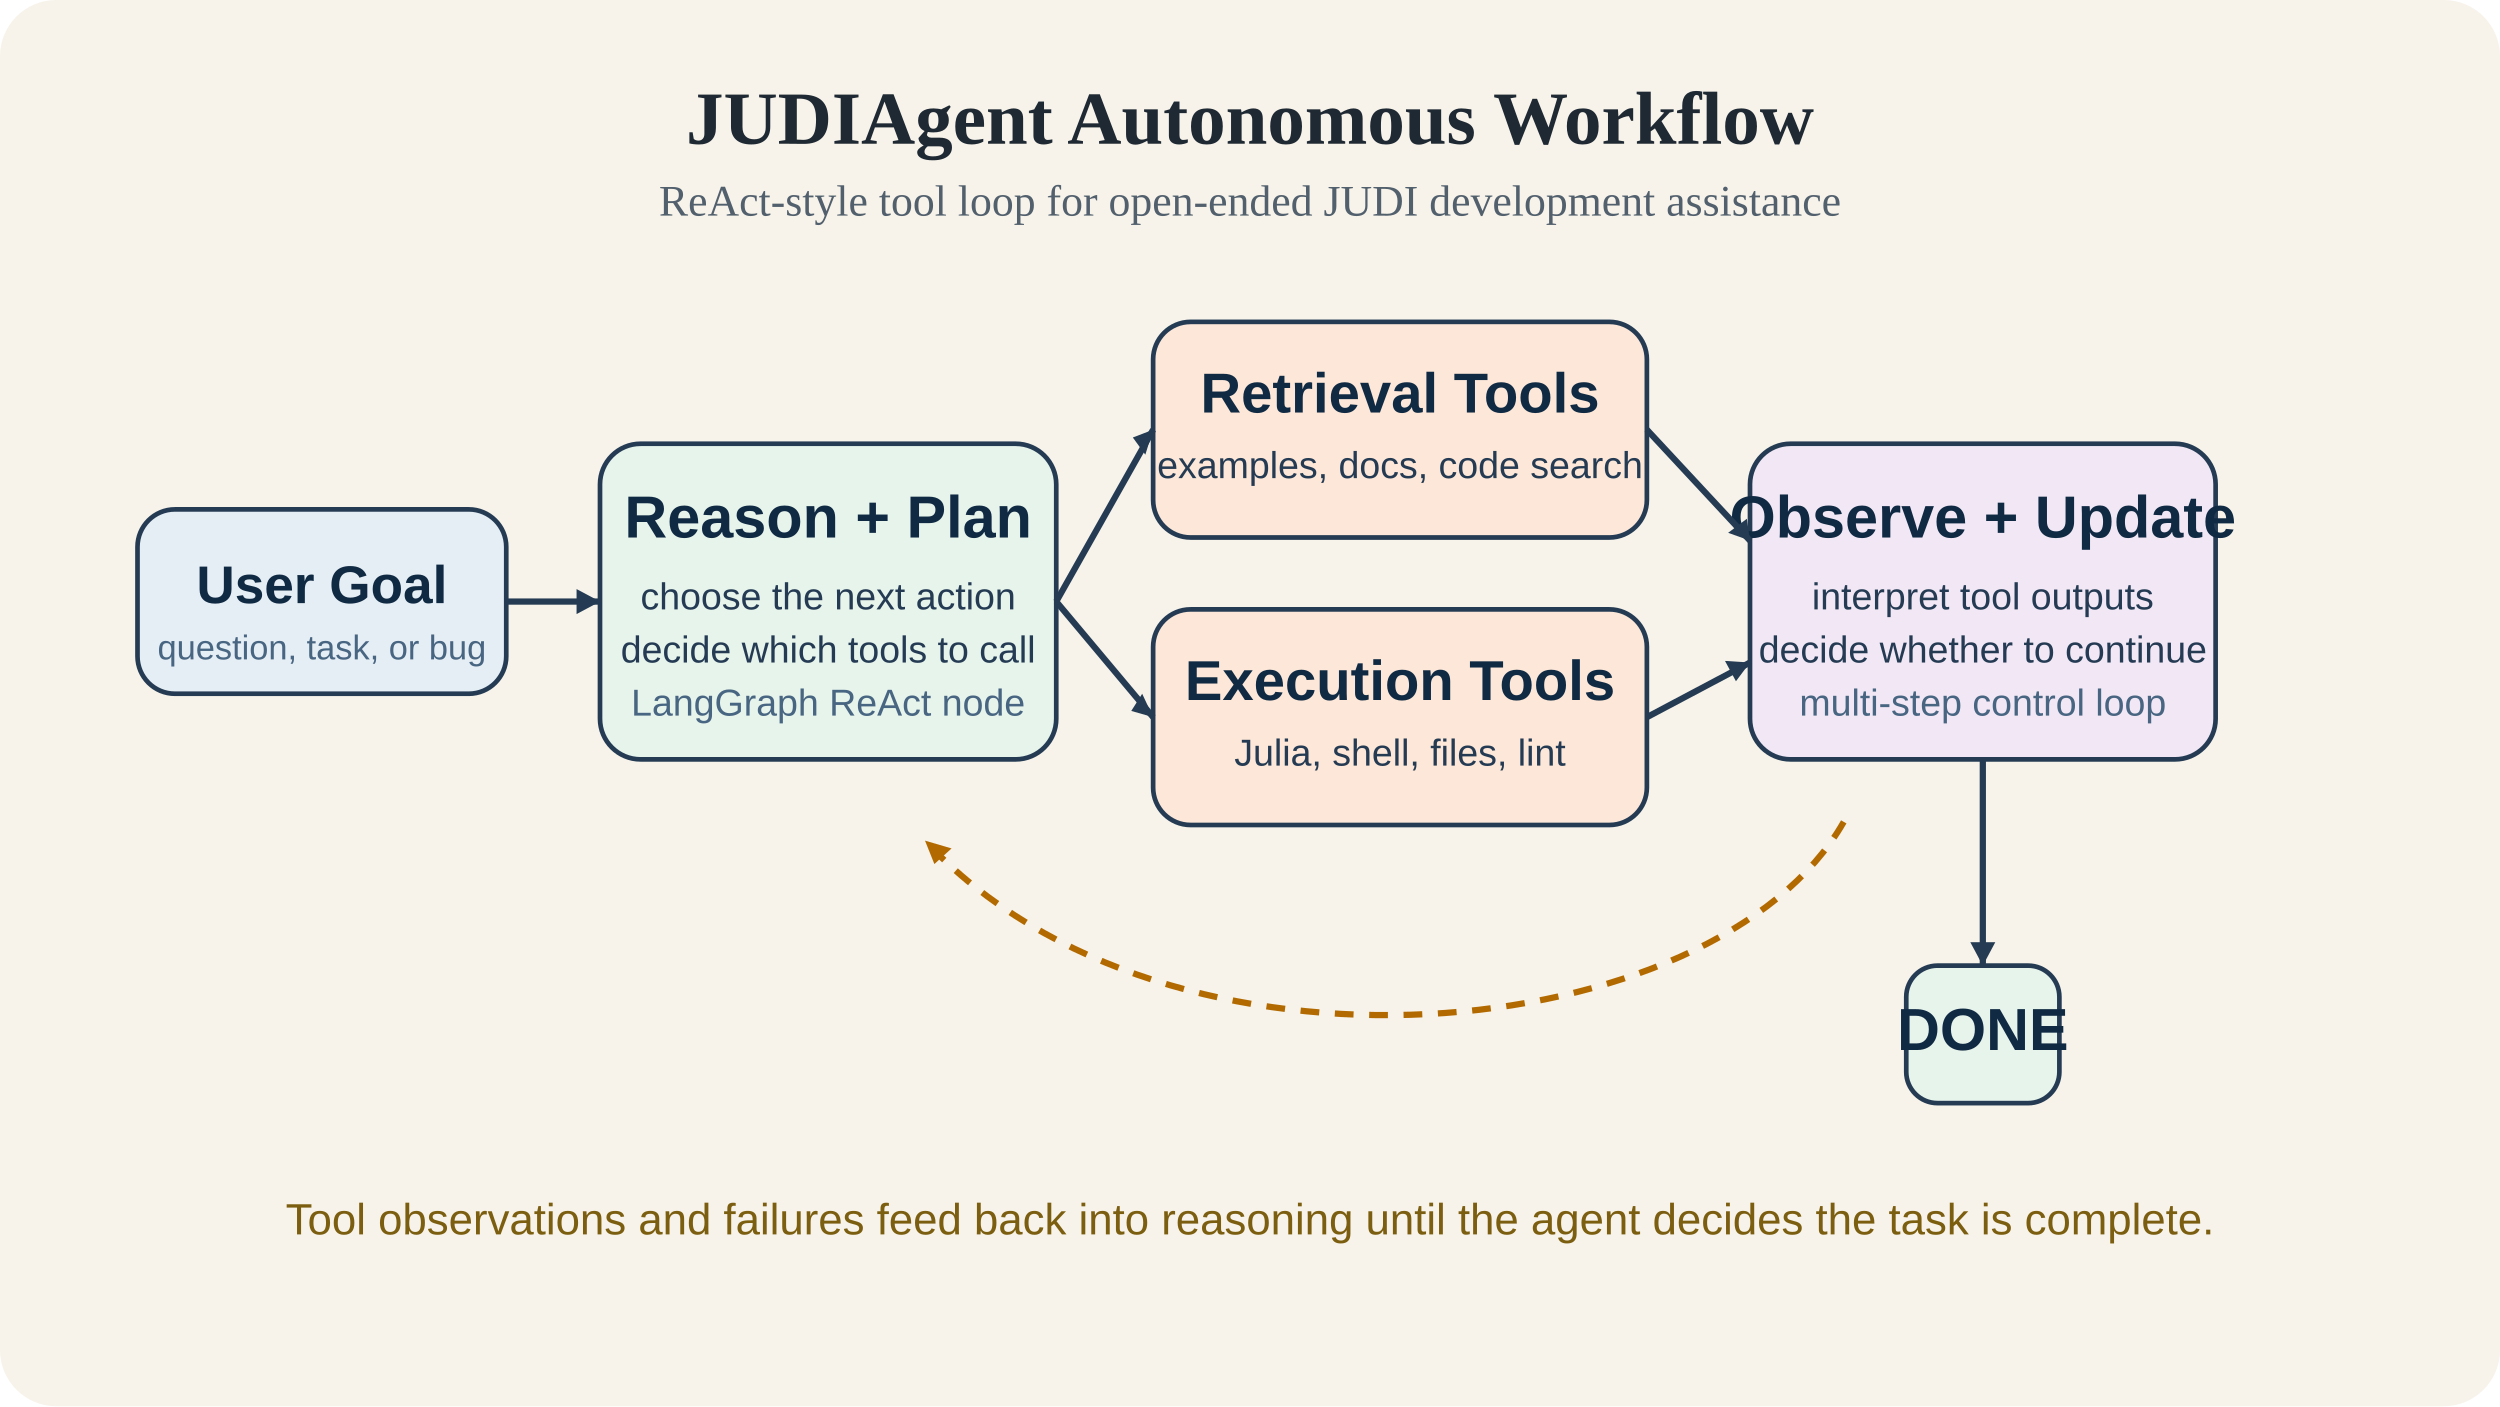
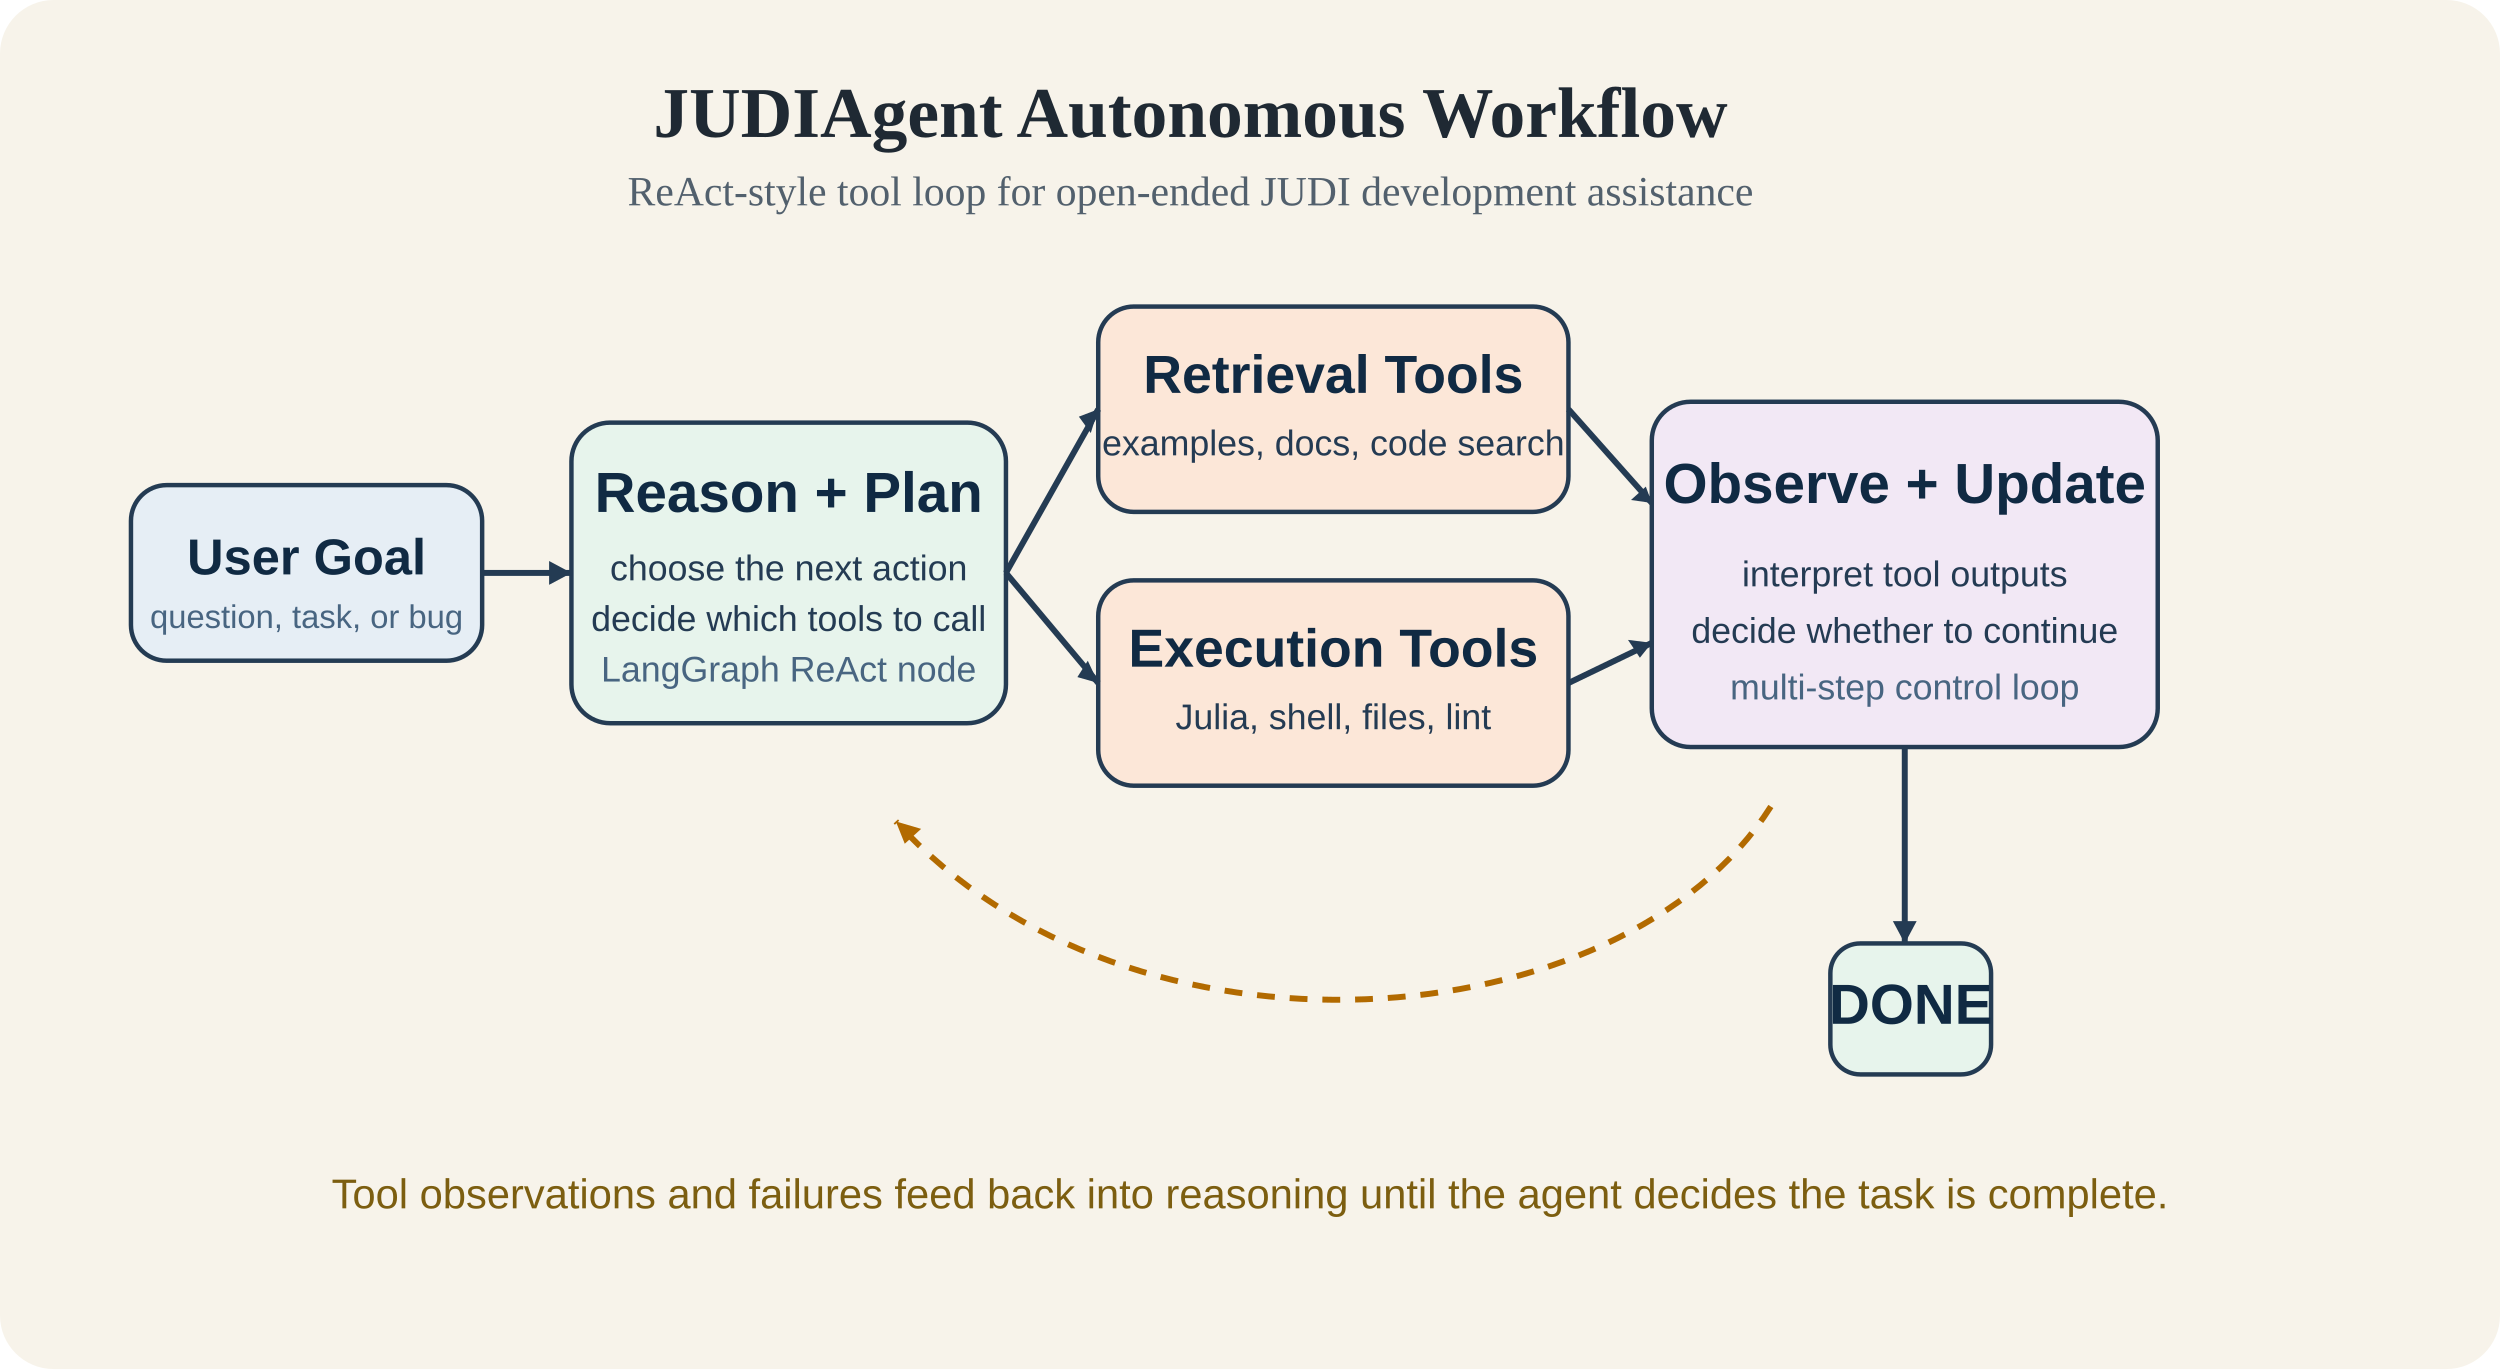
- <svg xmlns="http://www.w3.org/2000/svg" width="1600" height="900" viewBox="0 0 1600 900" fill="none">
-   <rect width="1600" height="900" rx="36" fill="#F7F3EA" />
+ <svg xmlns="http://www.w3.org/2000/svg" width="1680" height="920" viewBox="0 0 1680 920" fill="none">
+   <rect width="1680" height="920" rx="36" fill="#F7F3EA" />
  <text x="800" y="92" text-anchor="middle" font-family="Georgia, 'Times New Roman', serif" font-size="48" font-weight="700" fill="#1F2933">JUDIAgent Autonomous Workflow</text>
  <text x="800" y="138" text-anchor="middle" font-family="Georgia, 'Times New Roman', serif" font-size="28" fill="#52606D">ReAct-style tool loop for open-ended JUDI development assistance</text>
  <rect x="88" y="326" width="236" height="118" rx="24" fill="#E6EEF5" stroke="#243B53" stroke-width="3" />
  <text x="206" y="386" text-anchor="middle" font-family="Arial, sans-serif" font-size="34" font-weight="700" fill="#102A43">User Goal</text>
  <text x="206" y="422" text-anchor="middle" font-family="Arial, sans-serif" font-size="22" fill="#486581">question, task, or bug</text>
  <rect x="384" y="284" width="292" height="202" rx="26" fill="#E7F4EC" stroke="#243B53" stroke-width="3" />
  <text x="530" y="344" text-anchor="middle" font-family="Arial, sans-serif" font-size="38" font-weight="700" fill="#102A43">Reason + Plan</text>
  <text x="530" y="390" text-anchor="middle" font-family="Arial, sans-serif" font-size="24" fill="#243B53">choose the next action</text>
  <text x="530" y="424" text-anchor="middle" font-family="Arial, sans-serif" font-size="24" fill="#243B53">decide which tools to call</text>
  <text x="530" y="458" text-anchor="middle" font-family="Arial, sans-serif" font-size="24" fill="#486581">LangGraph ReAct node</text>
  <rect x="738" y="206" width="316" height="138" rx="24" fill="#FCE7D8" stroke="#243B53" stroke-width="3" />
  <text x="896" y="264" text-anchor="middle" font-family="Arial, sans-serif" font-size="36" font-weight="700" fill="#102A43">Retrieval Tools</text>
  <text x="896" y="306" text-anchor="middle" font-family="Arial, sans-serif" font-size="24" fill="#243B53">examples, docs, code search</text>
  <rect x="738" y="390" width="316" height="138" rx="24" fill="#FCE7D8" stroke="#243B53" stroke-width="3" />
  <text x="896" y="448" text-anchor="middle" font-family="Arial, sans-serif" font-size="36" font-weight="700" fill="#102A43">Execution Tools</text>
  <text x="896" y="490" text-anchor="middle" font-family="Arial, sans-serif" font-size="24" fill="#243B53">Julia, shell, files, lint</text>
-   <rect x="1120" y="284" width="298" height="202" rx="26" fill="#F2E8F5" stroke="#243B53" stroke-width="3" />
-   <text x="1269" y="344" text-anchor="middle" font-family="Arial, sans-serif" font-size="38" font-weight="700" fill="#102A43">Observe + Update</text>
-   <text x="1269" y="390" text-anchor="middle" font-family="Arial, sans-serif" font-size="24" fill="#243B53">interpret tool outputs</text>
-   <text x="1269" y="424" text-anchor="middle" font-family="Arial, sans-serif" font-size="24" fill="#243B53">decide whether to continue</text>
-   <text x="1269" y="458" text-anchor="middle" font-family="Arial, sans-serif" font-size="24" fill="#486581">multi-step control loop</text>
-   <rect x="1220" y="618" width="98" height="88" rx="20" fill="#E7F4EC" stroke="#243B53" stroke-width="3" />
-   <text x="1269" y="672" text-anchor="middle" font-family="Arial, sans-serif" font-size="38" font-weight="700" fill="#102A43">DONE</text>
+   <rect x="1110" y="270" width="340" height="232" rx="26" fill="#F2E8F5" stroke="#243B53" stroke-width="3" />
+   <text x="1280" y="338" text-anchor="middle" font-family="Arial, sans-serif" font-size="38" font-weight="700" fill="#102A43">Observe + Update</text>
+   <text x="1280" y="394" text-anchor="middle" font-family="Arial, sans-serif" font-size="24" fill="#243B53">interpret tool outputs</text>
+   <text x="1280" y="432" text-anchor="middle" font-family="Arial, sans-serif" font-size="24" fill="#243B53">decide whether to continue</text>
+   <text x="1280" y="470" text-anchor="middle" font-family="Arial, sans-serif" font-size="24" fill="#486581">multi-step control loop</text>
+   <rect x="1230" y="634" width="108" height="88" rx="20" fill="#E7F4EC" stroke="#243B53" stroke-width="3" />
+   <text x="1284" y="688" text-anchor="middle" font-family="Arial, sans-serif" font-size="38" font-weight="700" fill="#102A43">DONE</text>
  <path d="M324 385 L384 385" stroke="#243B53" stroke-width="4" />
  <polygon points="384,385 369,377 369,393" fill="#243B53" />
  <path d="M676 385 L738 275" stroke="#243B53" stroke-width="4" />
  <polygon points="738,275 725,280 733,291" fill="#243B53" />
  <path d="M676 385 L738 459" stroke="#243B53" stroke-width="4" />
  <polygon points="738,459 724,455 731,444" fill="#243B53" />
-   <path d="M1054 275 L1120 346" stroke="#243B53" stroke-width="4" />
-   <polygon points="1120,346 1106,341 1118,332" fill="#243B53" />
-   <path d="M1054 459 L1120 424" stroke="#243B53" stroke-width="4" />
-   <polygon points="1120,424 1104,423 1111,436" fill="#243B53" />
-   <path d="M1269 486 L1269 618" stroke="#243B53" stroke-width="4" />
-   <polygon points="1269,618 1261,603 1277,603" fill="#243B53" />
-   <path d="M1180 526 C1098 670 748 706 592 538" stroke="#B26A00" stroke-width="4" stroke-dasharray="12 10" fill="none" />
-   <polygon points="592,538 598,553 609,543" fill="#B26A00" />
-   <text x="800" y="790" text-anchor="middle" font-family="Arial, sans-serif" font-size="28" fill="#7C5E10">Tool observations and failures feed back into reasoning until the agent decides the task is complete.</text>
+   <path d="M1054 275 L1110 338" stroke="#243B53" stroke-width="4" />
+   <polygon points="1110,338 1096,336 1106,327" fill="#243B53" />
+   <path d="M1054 459 L1110 432" stroke="#243B53" stroke-width="4" />
+   <polygon points="1110,432 1094,430 1102,442" fill="#243B53" />
+   <path d="M1280 502 L1280 634" stroke="#243B53" stroke-width="4" />
+   <polygon points="1280,634 1272,619 1288,619" fill="#243B53" />
+   <path d="M1190 542 C1090 700 760 726 602 552" stroke="#B26A00" stroke-width="4" stroke-dasharray="12 10" fill="none" />
+   <polygon points="602,552 608,567 619,557" fill="#B26A00" />
+   <text x="840" y="812" text-anchor="middle" font-family="Arial, sans-serif" font-size="28" fill="#7C5E10">Tool observations and failures feed back into reasoning until the agent decides the task is complete.</text>
</svg>
